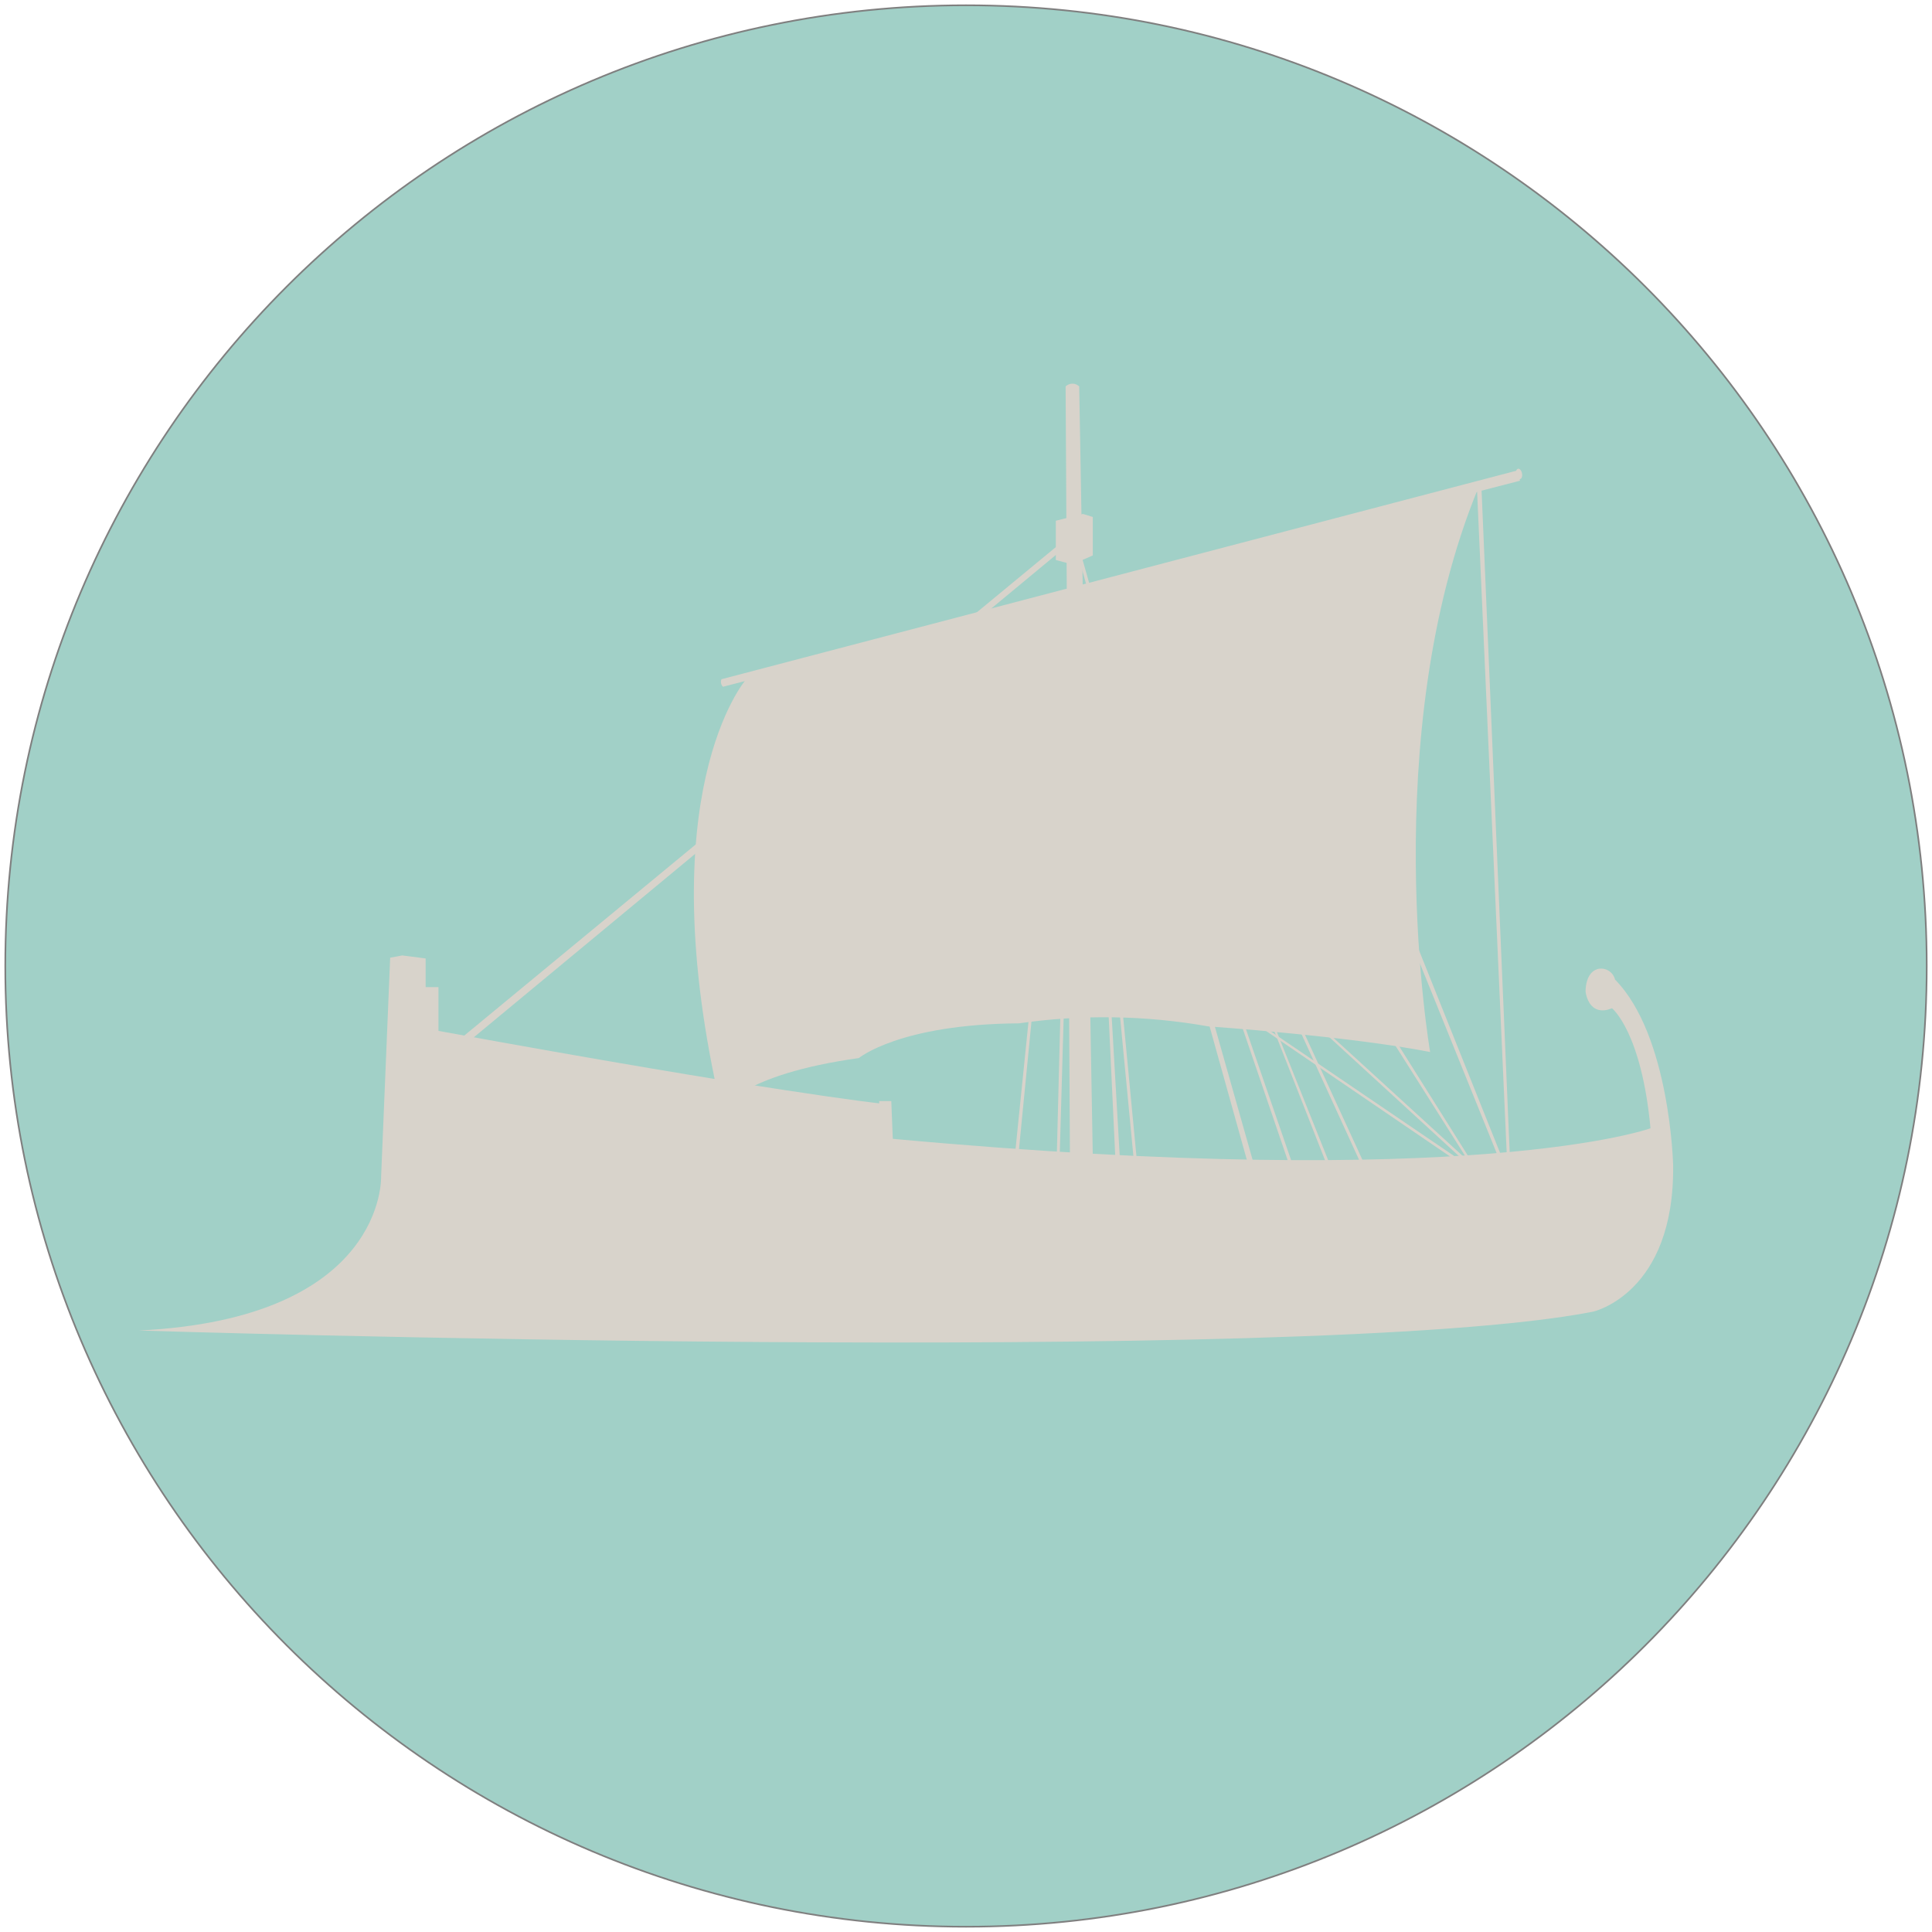
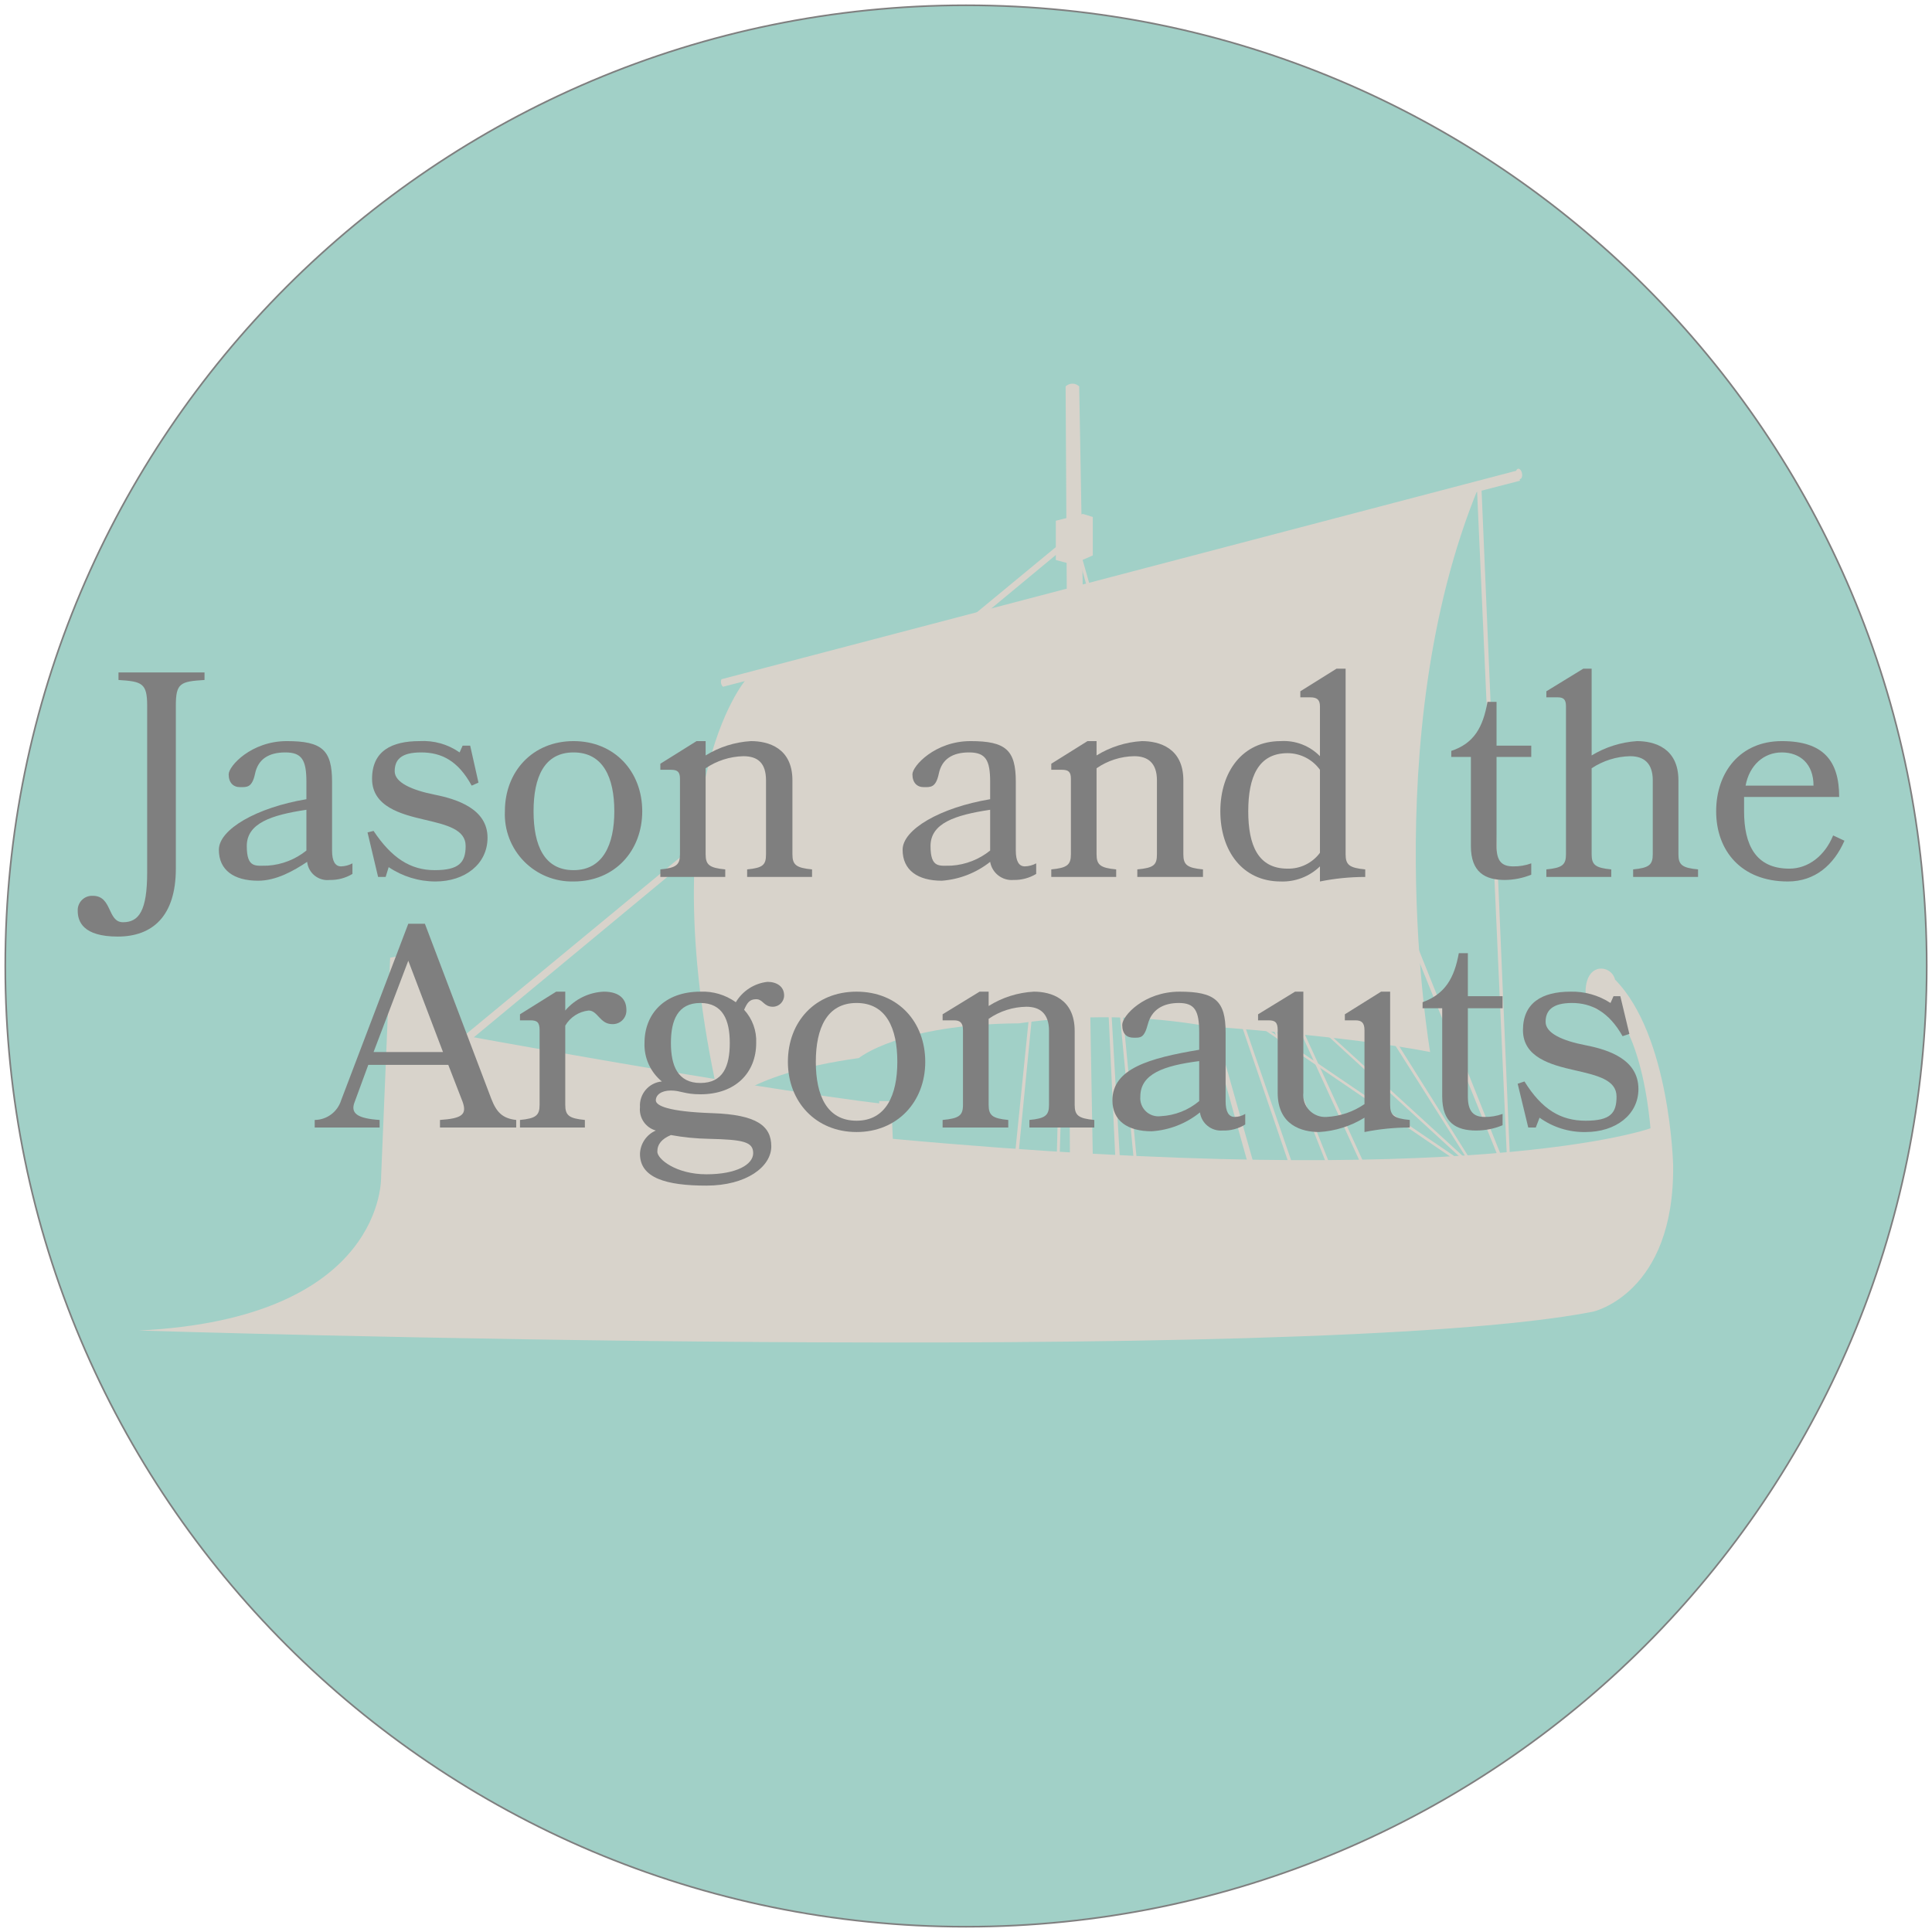
- <svg xmlns="http://www.w3.org/2000/svg" width="256" height="256" viewBox="0 0 256 256">
-   <circle cx="128" cy="128" r="127.3" fill="#a1d0c7" stroke="#7f7f7f" stroke-miterlimit="10" stroke-width=".22" />
-   <path fill="#d8d3cb" d="M51.7 126.9l-1.2 29s.7 18.8-32.1 20.4c0 0 155 4.9 192.7-2.5 0 0 10.8-2.4 10.6-19.4 0 0-.4-17.2-7.7-24.6a1.9 1.9 0 0 0-2.3-1.4c-1.7.5-1.6 3-1.6 3s.3 3 2.9 2.4l.6-.2s3.9 3.1 5.1 15.9c0 0-23.1 8.5-100.4 1.4l-.2-5h-1.6v.3s-14-1.5-58.4-9.6v-5.8h-1.7V127l-3.1-.4z" />
-   <path fill="#d8d3cb" d="M141.8 158.5l-.6-107.3a1.3 1.3 0 0 1 1.8 0l1.9 107.7z" />
-   <path fill="#d8d3cb" d="M139.9 69l3.6-.9 1.3.4v5.1l-1.6.7-1.8.3-1.5-.4V69zM95.6 90l105.6-27.7.2 1.4L95.8 91a.9.9 0 0 1-.2-1z" />
-   <ellipse cx="201.3" cy="63" fill="#d8d3cb" rx=".4" ry=".7" transform="rotate(-10.9 200.235 62.997)" />
-   <path fill="#d8d3cb" d="M98.8 90.1s-13 15-3.2 57c0 0 2.4-4.7 18.2-6.9 0 0 5.4-4.5 21.2-4.6a79.2 79.2 0 0 1 25.1.4s18.8 1.3 29.4 3.4c0 0-7.2-41.8 6.4-74.8z" />
-   <path fill="#d8d3cb" d="M140.5 72l-79.2 65.4 1.3.2 78.8-65.3-.9-.3zm2.5 2.1l23.5 84.2.7-.3-23.8-84-.4.1zm3.9 60.5l.9 19.1h.6l-1.3-22.5-.2 3.4zm1.5 0l2.3 24h.4l-2.5-26.2-.2 2.2zm-7.9.1l-.6 23.5.4-1.1.7-24.3-.5 1.9zm-4.2.5l-2.3 22.6.5-.2 2.3-23.5-.5 1.1zm28.3.9l7 20.5.4-.2-8-23.2.6 2.9zm4.2.4l7.7 19.6.4-.1-8.6-21.5.5 2zm3.6.4l8.7 19 .4-.1-9.6-20.9.5 2zm3.6.4l18.2 16.7.2-.3-18.5-16.9.1.5z" />
-   <path fill="#d8d3cb" d="M167.6 136.5l25.8 17.6.2-.3-26.2-17.8.2.5zm17.2 1.9l9.8 15.5.2-.3L185 138l-.2.4zm3-11.6l10.8 26.7.3-.4-11.4-28.5.3 2.2zm11.9 27.2l-4-89.4h.6l3.8 89.5-.4-.1z" />
+ <svg xmlns="http://www.w3.org/2000/svg" id="Layer_1" data-name="Layer 1" width="256" height="256" viewBox="0 0 256 256">
+   <circle cx="128" cy="128" r="127.3" fill="#a1d0c7" stroke="#7f7f7f" stroke-miterlimit="10" stroke-width="0.22" />
+   <path d="M51.7,126.9l-1.2,29s.7,18.8-32.1,20.4c0,0,155,4.9,192.7-2.5,0,0,10.8-2.4,10.6-19.4,0,0-.4-17.2-7.7-24.6a1.9,1.9,0,0,0-2.3-1.4c-1.7.5-1.6,3-1.6,3s.3,3,2.9,2.4l.6-.2h0s3.9,3.1,5.1,15.9c0,0-23.1,8.5-100.4,1.4l-.2-5h-1.6v.3s-14-1.5-58.4-9.6v-5.8H56.4V127l-3.1-.4Z" fill="#d8d3cb" />
+   <path d="M141.8,158.5l-.6-107.3a1.3,1.3,0,0,1,1.8,0l1.9,107.7Z" fill="#d8d3cb" />
+   <polygon points="139.9 69 143.5 68.1 144.8 68.5 144.8 73.6 143.2 74.3 141.4 74.6 139.9 74.2 139.9 69" fill="#d8d3cb" />
+   <path d="M95.6,90,201.2,62.3l.2,1.4L95.8,91A.9.9,0,0,1,95.6,90Z" fill="#d8d3cb" />
+   <ellipse cx="201.3" cy="63" rx="0.4" ry="0.7" transform="translate(-8.3 39) rotate(-10.9)" fill="#d8d3cb" />
+   <path d="M98.8,90.1s-13,15-3.2,57c0,0,2.4-4.7,18.2-6.9,0,0,5.4-4.5,21.2-4.6a79.2,79.2,0,0,1,25.1.4s18.8,1.3,29.4,3.4c0,0-7.2-41.8,6.4-74.8Z" fill="#d8d3cb" />
+   <polygon points="140.5 72 61.3 137.4 62.6 137.6 141.4 72.3 140.5 72" fill="#d8d3cb" />
+   <polygon points="143 74.1 166.5 158.3 167.2 158 143.4 74 143 74.1" fill="#d8d3cb" />
+   <polygon points="146.9 134.6 147.8 153.7 148.4 153.7 147.1 131.2 146.9 134.6" fill="#d8d3cb" />
+   <polygon points="148.4 134.6 150.7 158.6 151.1 158.6 148.6 132.4 148.4 134.6" fill="#d8d3cb" />
+   <polygon points="140.5 134.7 139.9 158.2 140.3 157.1 141 132.8 140.5 134.7" fill="#d8d3cb" />
+   <polygon points="136.3 135.2 134 157.8 134.5 157.6 136.8 134.1 136.3 135.2" fill="#d8d3cb" />
+   <polygon points="164.6 136.1 171.6 156.6 172 156.4 164 133.2 164.6 136.1" fill="#d8d3cb" />
+   <polygon points="168.8 136.5 176.5 156.1 176.9 156 168.3 134.5 168.8 136.5" fill="#d8d3cb" />
+   <polygon points="172.4 136.9 181.1 155.9 181.5 155.8 171.9 134.9 172.4 136.9" fill="#d8d3cb" />
+   <polygon points="176 137.3 194.2 154 194.4 153.7 175.9 136.8 176 137.3" fill="#d8d3cb" />
+   <polygon points="167.6 136.5 193.4 154.1 193.6 153.8 167.4 136 167.6 136.5" fill="#d8d3cb" />
+   <polygon points="184.8 138.4 194.6 153.9 194.8 153.6 185 138 184.8 138.4" fill="#d8d3cb" />
+   <polygon points="187.8 126.8 198.6 153.5 198.9 153.1 187.5 124.6 187.8 126.8" fill="#d8d3cb" />
+   <polygon points="199.7 154 195.7 64.6 196.3 64.6 200.1 154.1 199.7 154" fill="#d8d3cb" />
+   <path d="M23.3,115.1c0,6.3-3.1,9-7.7,9s-5.3-2-5.3-3.4a1.9,1.9,0,0,1,2-2c2.6,0,1.9,3.5,4,3.5s3.2-1.5,3.2-6.6V93.5c0-3-.7-3.2-3.8-3.4v-1H27.1v1c-3.2.2-3.8.4-3.8,3.4Z" fill="#7f7f7f" />
+   <path d="M34.2,116.7c-3.2,0-5.2-1.4-5.2-4.1s5-5.6,11.6-6.7v-2.3c0-2.9-.6-3.9-2.8-3.9s-3.6.9-4,2.8-1.1,1.8-2,1.8-1.5-.6-1.5-1.7,3-4.4,7.7-4.4,6,1.2,6,5.4v9.1q0,2.1,1.2,2.1a3.4,3.4,0,0,0,1.5-.4v1.4a5.6,5.6,0,0,1-3,.8,2.7,2.7,0,0,1-3-2.4C38.9,115.4,36.6,116.7,34.2,116.7Zm6.4-9.4c-4.7.7-7.9,1.8-7.9,4.8s1.2,2.6,2.8,2.6a9.1,9.1,0,0,0,5.1-2Z" fill="#7f7f7f" />
+   <path d="M64.6,111c0,3.5-3,5.8-6.9,5.8a11.1,11.1,0,0,1-6.2-1.9l-.4,1.3h-1l-1.4-5.9.8-.2c2.4,3.6,4.9,5.2,8.1,5.2s4.1-1,4.1-3.2-2.5-2.8-5.5-3.5-6.9-1.7-6.9-5.4,2.6-5,6.3-5a8.4,8.4,0,0,1,5.3,1.5l.4-.9h1l1.1,4.9-.9.4c-1.8-3.3-4-4.4-6.7-4.4s-3.5,1-3.5,2.5,2.3,2.5,5.3,3.1S64.6,107.2,64.6,111Z" fill="#7f7f7f" />
+   <path d="M85.1,107.5c0,5.2-3.6,9.3-9.1,9.3a8.9,8.9,0,0,1-9.1-9.3c0-5.3,3.7-9.3,9.1-9.3S85.1,102.2,85.1,107.5Zm-3.7,0c0-4.5-1.5-7.8-5.4-7.8s-5.3,3.3-5.3,7.8,1.4,7.8,5.3,7.8S81.4,111.9,81.4,107.5Z" fill="#7f7f7f" />
+   <path d="M99,116.2v-1c2.1-.2,2.5-.6,2.5-2v-9.8c0-2.3-1.1-3.2-3-3.2a9.3,9.3,0,0,0-5,1.6v11.4c0,1.4.5,1.8,2.6,2v1H87.5v-1c2.1-.2,2.6-.6,2.6-2v-10c0-.9-.3-1.2-1.2-1.2H87.5v-.8l4.8-3h1.2v1.9a12.9,12.9,0,0,1,6-1.9c2.3,0,5.5.9,5.5,5.2v9.8c0,1.4.5,1.8,2.6,2v1Z" fill="#7f7f7f" />
+   <path d="M124.8,116.7c-3.2,0-5.2-1.4-5.2-4.1s5-5.6,11.6-6.7v-2.3c0-2.9-.6-3.9-2.8-3.9s-3.6.9-4,2.8-1.1,1.8-2,1.8-1.5-.6-1.5-1.7,3-4.4,7.7-4.4,6,1.2,6,5.4v9.1q0,2.1,1.2,2.1a3.4,3.4,0,0,0,1.5-.4v1.4a5.6,5.6,0,0,1-3,.8,2.9,2.9,0,0,1-3.1-2.4A11.7,11.7,0,0,1,124.8,116.7Zm6.4-9.4c-4.7.7-7.9,1.8-7.9,4.8s1.2,2.6,2.8,2.6a9.1,9.1,0,0,0,5.1-2Z" fill="#7f7f7f" />
+   <path d="M150.7,116.2v-1c2.2-.2,2.6-.6,2.6-2v-9.8c0-2.3-1.2-3.2-3-3.2a9,9,0,0,0-5,1.6v11.4c0,1.4.5,1.8,2.6,2v1h-8.6v-1c2.1-.2,2.6-.6,2.6-2v-10c0-.9-.3-1.2-1.2-1.2h-1.4v-.8l4.8-3h1.2v1.9a12.9,12.9,0,0,1,6-1.9c2.3,0,5.5.9,5.5,5.2v9.8c0,1.4.5,1.8,2.6,2v1Z" fill="#7f7f7f" />
+   <path d="M172.3,91.6l4.8-3h1.2v24.6c0,1.4.5,1.8,2.6,2v1a30.5,30.5,0,0,0-6,.6v-2a7.1,7.1,0,0,1-5.2,2c-5.1,0-8-4.1-8-9.3s2.9-9.3,8-9.3a6.7,6.7,0,0,1,5.2,2V93.6c0-.9-.4-1.2-1.3-1.2h-1.3Zm2.6,10.4a5.3,5.3,0,0,0-4.3-2.2c-3.9,0-5.2,3.2-5.2,7.7s1.3,7.6,5.2,7.6a5.2,5.2,0,0,0,4.3-2.1Z" fill="#7f7f7f" />
+   <path d="M202.9,115.9a9.5,9.5,0,0,1-3.5.7c-2.6,0-4.5-1-4.5-4.5V100.3h-2.6v-.8c3-1,4.2-3.1,4.8-6.5h1.2v5.8h4.6v1.5h-4.6v11.8c0,1.9.6,2.7,2.2,2.7a6.7,6.7,0,0,0,2.4-.4Z" fill="#7f7f7f" />
+   <path d="M216.4,116.2v-1c2.1-.2,2.6-.6,2.6-2v-9.8c0-2.3-1.2-3.2-3-3.2a9.6,9.6,0,0,0-5.1,1.6v11.4c0,1.4.5,1.8,2.6,2v1h-8.6v-1c2.1-.2,2.6-.6,2.6-2V93.6c0-.9-.3-1.2-1.1-1.2h-1.5v-.8l4.9-3h1.1v11.5a13.3,13.3,0,0,1,6-1.9c2.3,0,5.5.9,5.5,5.2v9.8c0,1.4.5,1.8,2.6,2v1Z" fill="#7f7f7f" />
+   <path d="M231.1,105.6v1.9c0,4.4,1.5,7.6,6,7.6,2.5,0,4.7-1.7,5.8-4.4l1.5.7c-1.4,3.2-3.9,5.4-7.5,5.4-6.2,0-9.5-4.1-9.5-9.3s3.2-9.3,8.7-9.3,7.6,2.6,7.6,7.4Zm9.2-1.5c0-2.9-1.8-4.4-4.2-4.4s-4.3,1.7-4.8,4.4Z" fill="#7f7f7f" />
+   <path d="M65.1,145.6c.7,1.8,1.5,2.6,3.3,2.8v1H58.3v-1c2.9-.2,3.6-.7,3-2.4l-1.9-4.9H48.8L47,146c-.6,1.5.3,2.2,3.3,2.4v1H41.7v-1a3.7,3.7,0,0,0,3.5-2.6l8.9-23.4h2.2Zm-15.6-6.2h9.2l-4.6-12.1Z" fill="#7f7f7f" />
+   <path d="M78,133.9a4.1,4.1,0,0,0-3.1,2v10.5c0,1.4.5,1.8,2.6,2v1H68.9v-1c2.1-.2,2.6-.6,2.6-2v-9.9c0-1-.3-1.3-1.2-1.3H68.9v-.8l4.8-3h1.2v2.5a7.1,7.1,0,0,1,5.1-2.5c2.2,0,3,1.1,3,2.4a1.8,1.8,0,0,1-1.9,1.9C79.5,135.7,79.2,133.9,78,133.9Z" fill="#7f7f7f" />
+   <path d="M103.9,131.9a1.5,1.5,0,0,1-1.5,1.5c-1.2,0-1.3-1-2.2-1s-1.2.5-1.6,1.4a6.1,6.1,0,0,1,1.6,4.4c0,3.9-2.7,6.8-7.4,6.8-2.1,0-2.6-.5-3.9-.5s-2,.6-2,1.3,1.6,1.5,7.5,1.7,7.8,1.7,7.8,4.4-3.3,5.2-8.6,5.2-8.8-1-8.8-4.2a3.5,3.5,0,0,1,2.1-3.1,2.9,2.9,0,0,1-2.1-3.1,3.2,3.2,0,0,1,2.9-3.4,6.3,6.3,0,0,1-2.3-5.1c0-3.9,2.7-6.8,7.4-6.8a7.5,7.5,0,0,1,4.7,1.4,5.6,5.6,0,0,1,4.2-2.7C102.9,130.1,103.9,130.7,103.9,131.9Zm-10,19a31.1,31.1,0,0,1-5-.5c-1.2.5-1.8,1.2-1.8,2.2s2.5,3,6.5,3,6.2-1.3,6.2-2.8S98.5,151,93.9,150.9Zm2.8-12.7c0-3-.9-5.3-3.9-5.3s-3.9,2.3-3.9,5.3.9,5.3,3.9,5.3S96.7,141.3,96.7,138.2Z" fill="#7f7f7f" />
+   <path d="M122.6,140.7c0,5.3-3.7,9.3-9.1,9.3s-9.1-4-9.1-9.3,3.6-9.3,9.1-9.3S122.6,135.4,122.6,140.7Zm-3.7,0c0-4.5-1.5-7.8-5.4-7.8s-5.4,3.3-5.4,7.8,1.5,7.8,5.4,7.8S118.9,145.1,118.9,140.7Z" fill="#7f7f7f" />
+   <path d="M136.4,149.4v-1c2.1-.2,2.6-.6,2.6-2v-9.8c0-2.3-1.2-3.2-3-3.2a9,9,0,0,0-5,1.6v11.4c0,1.4.5,1.8,2.6,2v1h-8.7v-1c2.2-.2,2.7-.6,2.7-2v-9.9c0-1-.4-1.3-1.2-1.3h-1.5v-.8l4.9-3H131v1.9a12.5,12.5,0,0,1,6-1.9c2.2,0,5.4.9,5.4,5.2v9.8c0,1.4.5,1.8,2.6,2v1Z" fill="#7f7f7f" />
+   <path d="M152.6,149.9c-3.2,0-5.2-1.4-5.2-4.1,0-4.2,4.9-5.6,11.5-6.7v-2.3c0-2.9-.6-3.9-2.7-3.9s-3.6.9-4.1,2.8-1,1.8-1.9,1.8-1.5-.5-1.5-1.7,2.9-4.4,7.6-4.4,6.1,1.2,6.1,5.4v9.1q0,2.1,1.2,2.1a2.7,2.7,0,0,0,1.4-.4V149a5.3,5.3,0,0,1-3,.8,2.8,2.8,0,0,1-3-2.4A11.3,11.3,0,0,1,152.6,149.9Zm6.3-9.3c-4.7.6-7.8,1.7-7.8,4.7a2.4,2.4,0,0,0,2.7,2.6,8.6,8.6,0,0,0,5.1-2Z" fill="#7f7f7f" />
+   <path d="M178.2,134.4l4.8-3h1.2v15c0,1.4.5,1.8,2.6,2v1a30.5,30.5,0,0,0-6,.6v-1.9a12.9,12.9,0,0,1-6,1.9c-2.3,0-5.5-.9-5.5-5.2v-8.3c0-1-.3-1.3-1.2-1.3h-1.4v-.8l4.9-3h1.1v13.4a2.9,2.9,0,0,0,3.1,3.2,9.7,9.7,0,0,0,5-1.7v-9.8c0-1-.4-1.3-1.2-1.3h-1.4Z" fill="#7f7f7f" />
+   <path d="M199.1,149.1a9.1,9.1,0,0,1-3.5.7c-2.6,0-4.5-1-4.5-4.5V133.6h-2.6v-.8c3-1.1,4.2-3.2,4.8-6.5h1.2V132h4.6v1.6h-4.6v11.7c0,1.9.7,2.7,2.2,2.7a6.7,6.7,0,0,0,2.4-.4Z" fill="#7f7f7f" />
+   <path d="M217.1,144.3c0,3.4-3,5.7-7,5.7a10.1,10.1,0,0,1-6.1-1.9l-.5,1.3h-1l-1.4-5.8.9-.3c2.3,3.7,4.8,5.2,8.1,5.2s4.1-1,4.1-3.2-2.5-2.8-5.6-3.5-6.8-1.7-6.8-5.3,2.5-5.1,6.3-5.1a9.3,9.3,0,0,1,5.3,1.5l.4-.9h.9l1.2,5-.9.3c-1.8-3.2-4.1-4.4-6.7-4.4s-3.5,1-3.5,2.5,2.2,2.5,5.3,3.1S217.1,140.4,217.1,144.3Z" fill="#7f7f7f" />
</svg>
